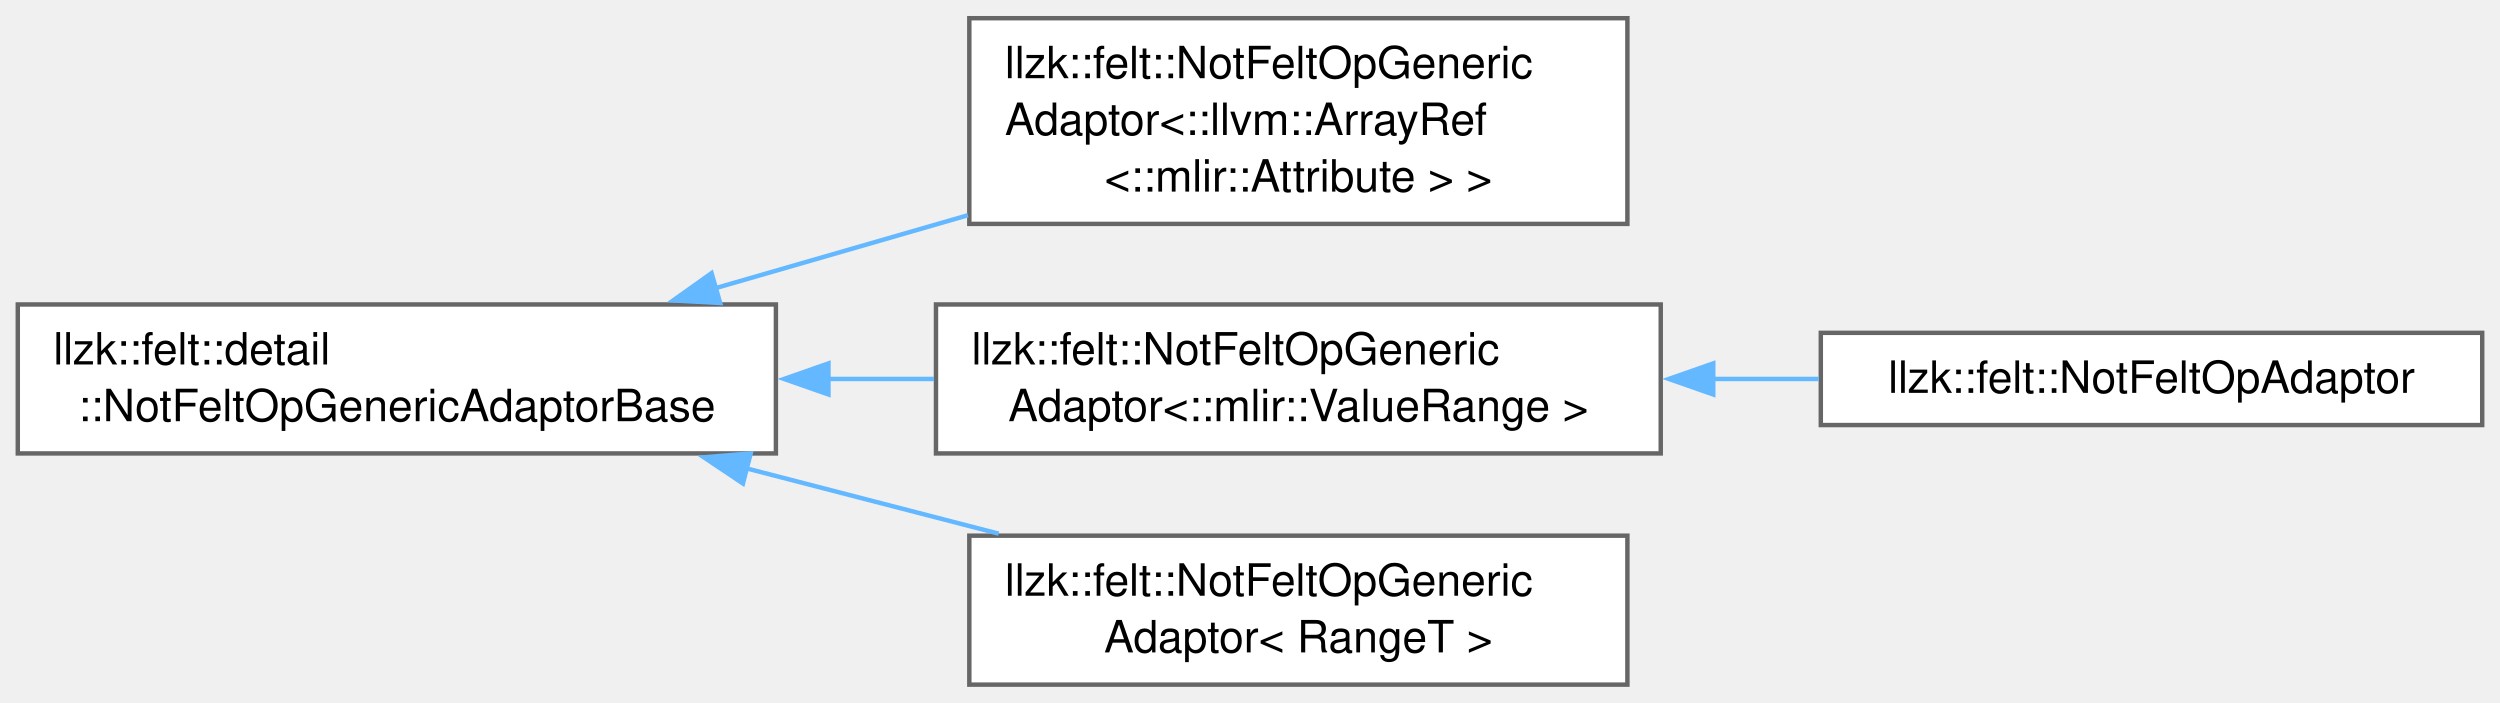
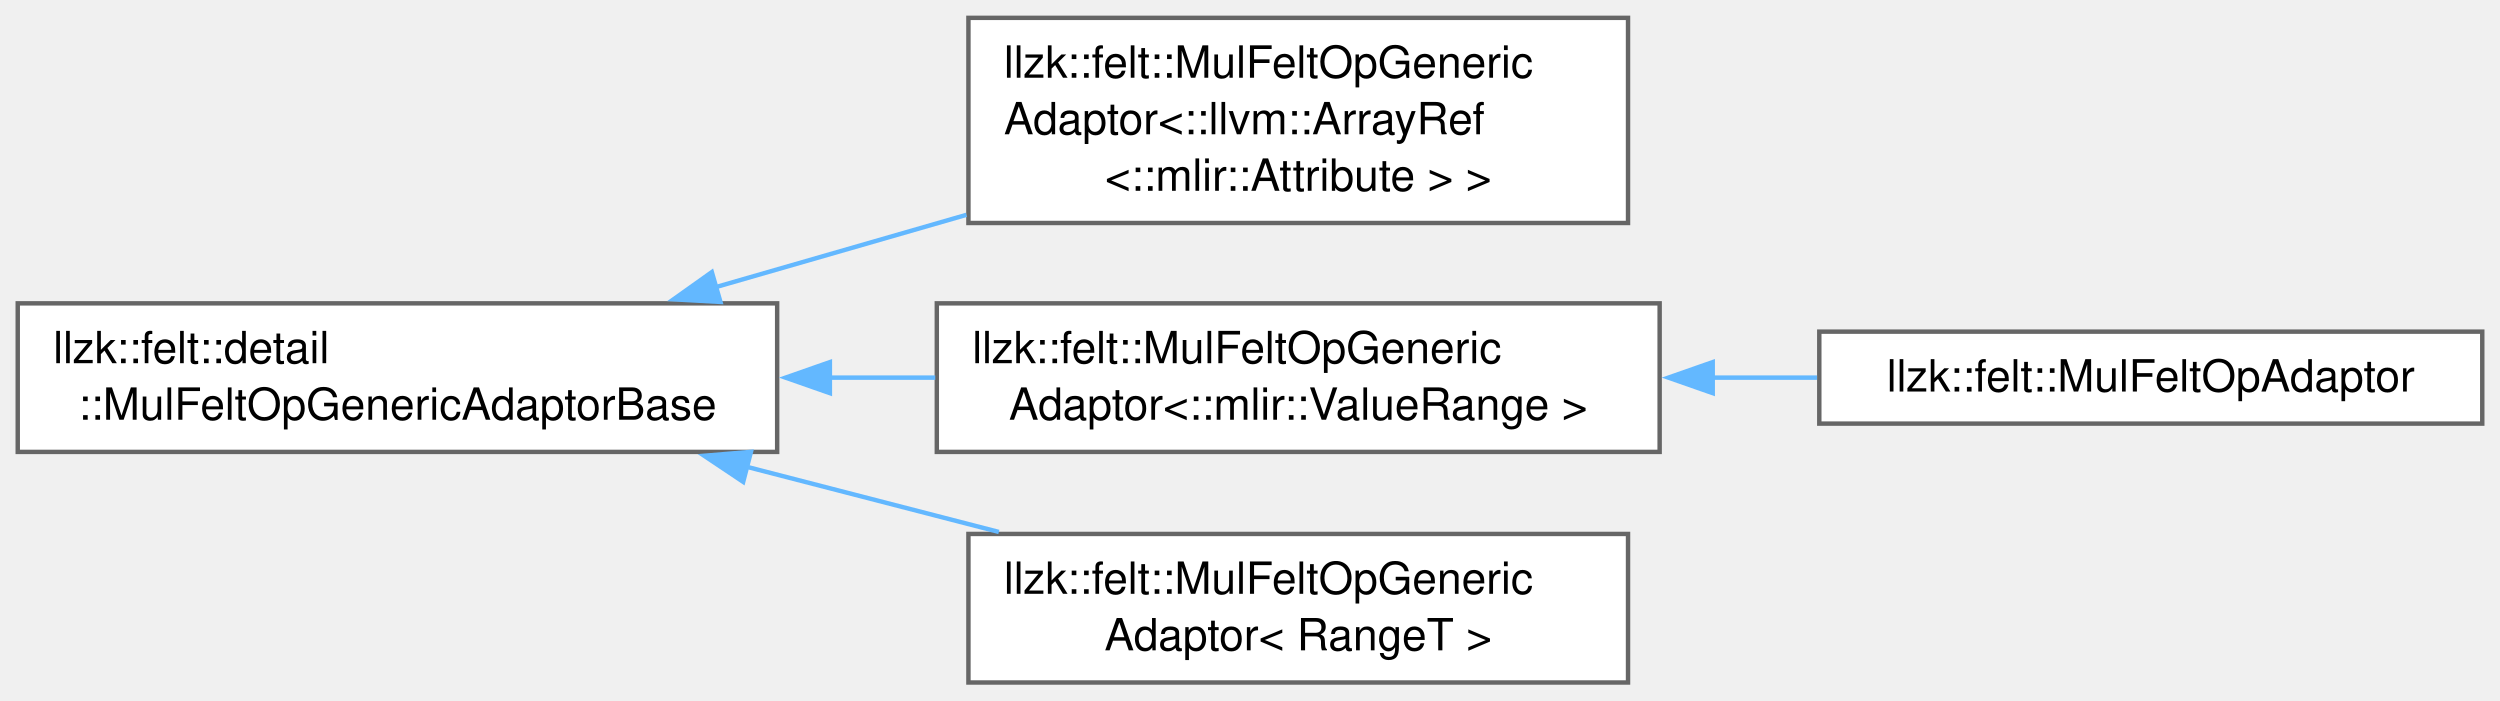
- <svg xmlns="http://www.w3.org/2000/svg" xmlns:xlink="http://www.w3.org/1999/xlink" width="562pt" height="158pt" viewBox="0.00 0.00 562.25 157.88">
+ <svg xmlns="http://www.w3.org/2000/svg" xmlns:xlink="http://www.w3.org/1999/xlink" width="564pt" height="158pt" viewBox="0.00 0.00 563.75 157.88">
  <g id="graph0" class="graph" transform="scale(1 1) rotate(0) translate(4 153.88)">
    <g id="Node000000" class="node">
      <g id="a_Node000000">
-         <a xlink:href="classllzk_1_1felt_1_1detail_1_1NotFeltOpGenericAdaptorBase.html" target="_top" xlink:title=" ">
-           <polygon fill="white" stroke="#666666" points="170.5,-85.5 0,-85.5 0,-52 170.5,-52 170.5,-85.5" />
+         <a xlink:href="classllzk_1_1felt_1_1detail_1_1MulFeltOpGenericAdaptorBase.html" target="_top" xlink:title=" ">
+           <polygon fill="white" stroke="#666666" points="171.25,-85.5 0,-85.5 0,-52 171.25,-52 171.25,-85.5" />
          <text text-anchor="start" x="8" y="-72" font-family="Helvetica,sans-Serif" font-size="10.00">llzk::felt::detail</text>
-           <text text-anchor="middle" x="85.25" y="-59.25" font-family="Helvetica,sans-Serif" font-size="10.00">::NotFeltOpGenericAdaptorBase</text>
+           <text text-anchor="middle" x="85.62" y="-59.25" font-family="Helvetica,sans-Serif" font-size="10.00">::MulFeltOpGenericAdaptorBase</text>
        </a>
      </g>
    </g>
    <g id="Node000001" class="node">
      <g id="a_Node000001">
-         <a xlink:href="classllzk_1_1felt_1_1NotFeltOpGenericAdaptor.html" target="_top" xlink:title=" ">
-           <polygon fill="white" stroke="#666666" points="362,-149.88 214,-149.88 214,-103.62 362,-103.62 362,-149.88" />
-           <text text-anchor="start" x="222" y="-136.38" font-family="Helvetica,sans-Serif" font-size="10.00">llzk::felt::NotFeltOpGeneric</text>
-           <text text-anchor="start" x="222" y="-123.62" font-family="Helvetica,sans-Serif" font-size="10.00">Adaptor&lt;::llvm::ArrayRef</text>
-           <text text-anchor="middle" x="288" y="-110.88" font-family="Helvetica,sans-Serif" font-size="10.00">&lt;::mlir::Attribute &gt; &gt;</text>
+         <a xlink:href="classllzk_1_1felt_1_1MulFeltOpGenericAdaptor.html" target="_top" xlink:title=" ">
+           <polygon fill="white" stroke="#666666" points="363.12,-149.88 214.38,-149.88 214.38,-103.62 363.12,-103.62 363.12,-149.88" />
+           <text text-anchor="start" x="222.38" y="-136.38" font-family="Helvetica,sans-Serif" font-size="10.00">llzk::felt::MulFeltOpGeneric</text>
+           <text text-anchor="start" x="222.38" y="-123.62" font-family="Helvetica,sans-Serif" font-size="10.00">Adaptor&lt;::llvm::ArrayRef</text>
+           <text text-anchor="middle" x="288.75" y="-110.88" font-family="Helvetica,sans-Serif" font-size="10.00">&lt;::mlir::Attribute &gt; &gt;</text>
        </a>
      </g>
    </g>
-     <g id="edge216_Node000000_Node000001" class="edge">
-       <g id="a_edge216_Node000000_Node000001">
+     <g id="edge208_Node000000_Node000001" class="edge">
+       <g id="a_edge208_Node000000_Node000001">
        <a xlink:title=" ">
-           <path fill="none" stroke="#63b8ff" d="M156.88,-89.16C175.28,-94.47 195.15,-100.21 213.68,-105.57" />
-           <polygon fill="#63b8ff" stroke="#63b8ff" points="157.97,-85.83 147.39,-86.41 156.03,-92.55 157.97,-85.83" />
+           <path fill="none" stroke="#63b8ff" d="M157.33,-89.14C175.66,-94.42 195.44,-100.13 213.93,-105.46" />
+           <polygon fill="#63b8ff" stroke="#63b8ff" points="158.46,-85.82 147.88,-86.41 156.52,-92.55 158.46,-85.82" />
        </a>
      </g>
    </g>
    <g id="Node000002" class="node">
      <g id="a_Node000002">
-         <a xlink:href="classllzk_1_1felt_1_1NotFeltOpGenericAdaptor.html" target="_top" xlink:title=" ">
-           <polygon fill="white" stroke="#666666" points="369.5,-85.5 206.5,-85.5 206.5,-52 369.5,-52 369.5,-85.5" />
-           <text text-anchor="start" x="214.5" y="-72" font-family="Helvetica,sans-Serif" font-size="10.00">llzk::felt::NotFeltOpGeneric</text>
-           <text text-anchor="middle" x="288" y="-59.25" font-family="Helvetica,sans-Serif" font-size="10.00">Adaptor&lt;::mlir::ValueRange &gt;</text>
+         <a xlink:href="classllzk_1_1felt_1_1MulFeltOpGenericAdaptor.html" target="_top" xlink:title=" ">
+           <polygon fill="white" stroke="#666666" points="370.25,-85.5 207.25,-85.5 207.25,-52 370.25,-52 370.25,-85.5" />
+           <text text-anchor="start" x="215.25" y="-72" font-family="Helvetica,sans-Serif" font-size="10.00">llzk::felt::MulFeltOpGeneric</text>
+           <text text-anchor="middle" x="288.75" y="-59.25" font-family="Helvetica,sans-Serif" font-size="10.00">Adaptor&lt;::mlir::ValueRange &gt;</text>
        </a>
      </g>
    </g>
-     <g id="edge217_Node000000_Node000002" class="edge">
-       <g id="a_edge217_Node000000_Node000002">
+     <g id="edge209_Node000000_Node000002" class="edge">
+       <g id="a_edge209_Node000000_Node000002">
        <a xlink:title=" ">
-           <path fill="none" stroke="#63b8ff" d="M182.1,-68.75C190.12,-68.75 198.18,-68.75 206.07,-68.75" />
-           <polygon fill="#63b8ff" stroke="#63b8ff" points="182.32,-65.25 172.32,-68.75 182.32,-72.25 182.32,-65.25" />
+           <path fill="none" stroke="#63b8ff" d="M182.93,-68.75C190.95,-68.75 199.01,-68.75 206.9,-68.75" />
+           <polygon fill="#63b8ff" stroke="#63b8ff" points="183.14,-65.25 173.14,-68.75 183.14,-72.25 183.14,-65.25" />
        </a>
      </g>
    </g>
    <g id="Node000004" class="node">
      <g id="a_Node000004">
-         <a xlink:href="classllzk_1_1felt_1_1NotFeltOpGenericAdaptor.html" target="_top" xlink:title=" ">
-           <polygon fill="white" stroke="#666666" points="362,-33.5 214,-33.5 214,0 362,0 362,-33.5" />
-           <text text-anchor="start" x="222" y="-20" font-family="Helvetica,sans-Serif" font-size="10.00">llzk::felt::NotFeltOpGeneric</text>
-           <text text-anchor="middle" x="288" y="-7.25" font-family="Helvetica,sans-Serif" font-size="10.00">Adaptor&lt; RangeT &gt;</text>
+         <a xlink:href="classllzk_1_1felt_1_1MulFeltOpGenericAdaptor.html" target="_top" xlink:title=" ">
+           <polygon fill="white" stroke="#666666" points="363.12,-33.5 214.38,-33.5 214.38,0 363.12,0 363.12,-33.5" />
+           <text text-anchor="start" x="222.38" y="-20" font-family="Helvetica,sans-Serif" font-size="10.00">llzk::felt::MulFeltOpGeneric</text>
+           <text text-anchor="middle" x="288.75" y="-7.25" font-family="Helvetica,sans-Serif" font-size="10.00">Adaptor&lt; RangeT &gt;</text>
        </a>
      </g>
    </g>
-     <g id="edge219_Node000000_Node000004" class="edge">
-       <g id="a_edge219_Node000000_Node000004">
+     <g id="edge211_Node000000_Node000004" class="edge">
+       <g id="a_edge211_Node000000_Node000004">
        <a xlink:title=" ">
-           <path fill="none" stroke="#63b8ff" d="M163.72,-48.68C182.5,-43.82 202.4,-38.66 220.61,-33.95" />
-           <polygon fill="#63b8ff" stroke="#63b8ff" points="163.09,-45.23 154.28,-51.13 164.84,-52.01 163.09,-45.23" />
+           <path fill="none" stroke="#63b8ff" d="M164.24,-48.68C183.05,-43.82 202.99,-38.66 221.24,-33.95" />
+           <polygon fill="#63b8ff" stroke="#63b8ff" points="163.59,-45.24 154.78,-51.13 165.34,-52.01 163.59,-45.24" />
        </a>
      </g>
    </g>
    <g id="Node000003" class="node">
      <g id="a_Node000003">
-         <a xlink:href="classllzk_1_1felt_1_1NotFeltOpAdaptor.html" target="_top" xlink:title=" ">
-           <polygon fill="white" stroke="#666666" points="554.25,-79.12 405.5,-79.12 405.5,-58.38 554.25,-58.38 554.25,-79.12" />
-           <text text-anchor="middle" x="479.88" y="-65.62" font-family="Helvetica,sans-Serif" font-size="10.00">llzk::felt::NotFeltOpAdaptor</text>
+         <a xlink:href="classllzk_1_1felt_1_1MulFeltOpAdaptor.html" target="_top" xlink:title=" ">
+           <polygon fill="white" stroke="#666666" points="555.75,-79.12 406.25,-79.12 406.25,-58.38 555.75,-58.38 555.75,-79.12" />
+           <text text-anchor="middle" x="481" y="-65.62" font-family="Helvetica,sans-Serif" font-size="10.00">llzk::felt::MulFeltOpAdaptor</text>
        </a>
      </g>
    </g>
-     <g id="edge218_Node000002_Node000003" class="edge">
-       <g id="a_edge218_Node000002_Node000003">
+     <g id="edge210_Node000002_Node000003" class="edge">
+       <g id="a_edge210_Node000002_Node000003">
        <a xlink:title=" ">
-           <path fill="none" stroke="#63b8ff" d="M381.12,-68.75C389.15,-68.75 397.21,-68.75 405.07,-68.75" />
-           <polygon fill="#63b8ff" stroke="#63b8ff" points="381.31,-65.25 371.31,-68.75 381.31,-72.25 381.31,-65.25" />
+           <path fill="none" stroke="#63b8ff" d="M381.95,-68.75C389.93,-68.75 397.94,-68.75 405.75,-68.75" />
+           <polygon fill="#63b8ff" stroke="#63b8ff" points="382.22,-65.25 372.22,-68.75 382.22,-72.25 382.22,-65.25" />
        </a>
      </g>
    </g>
  </g>
</svg>
